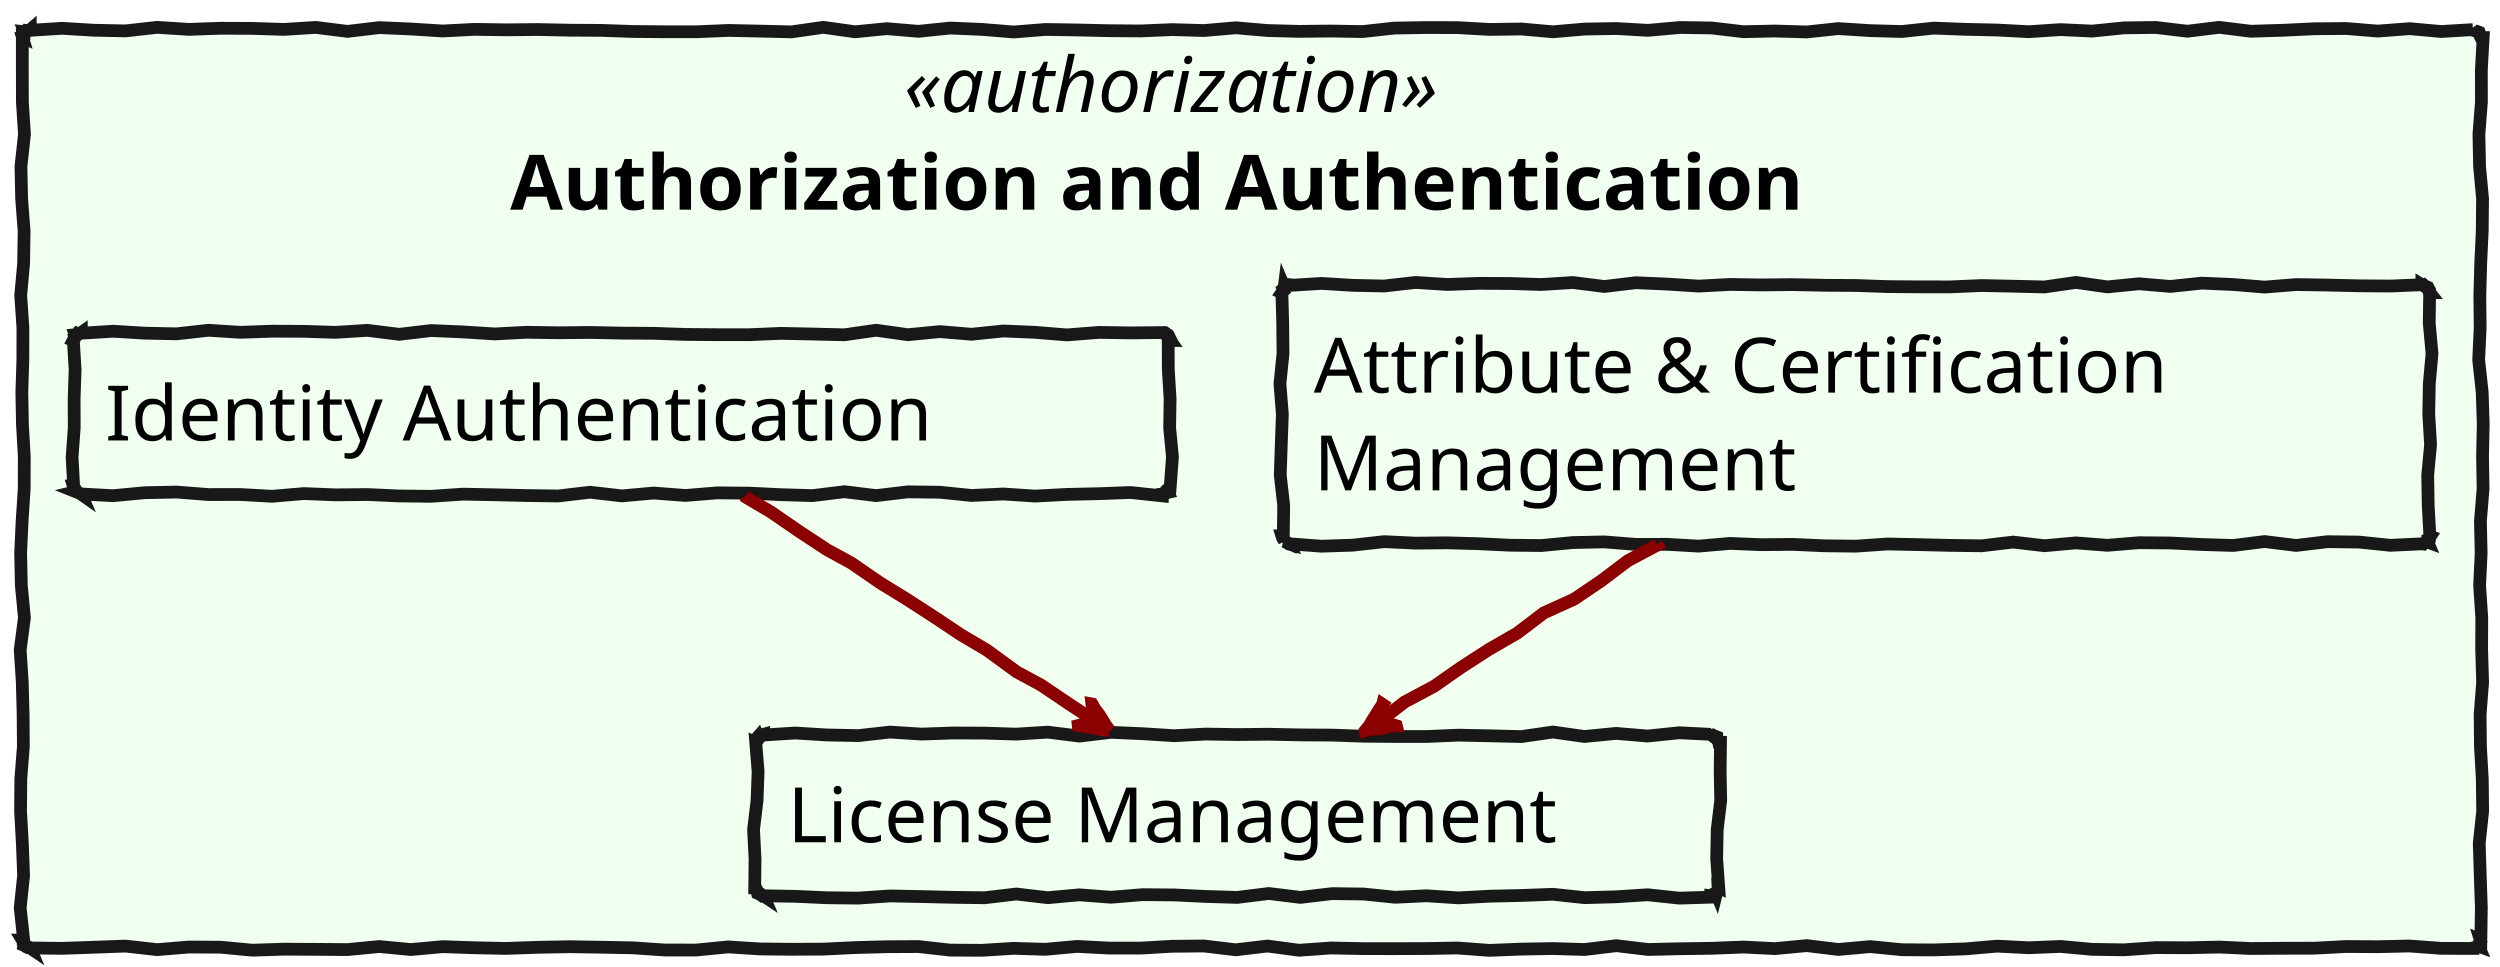
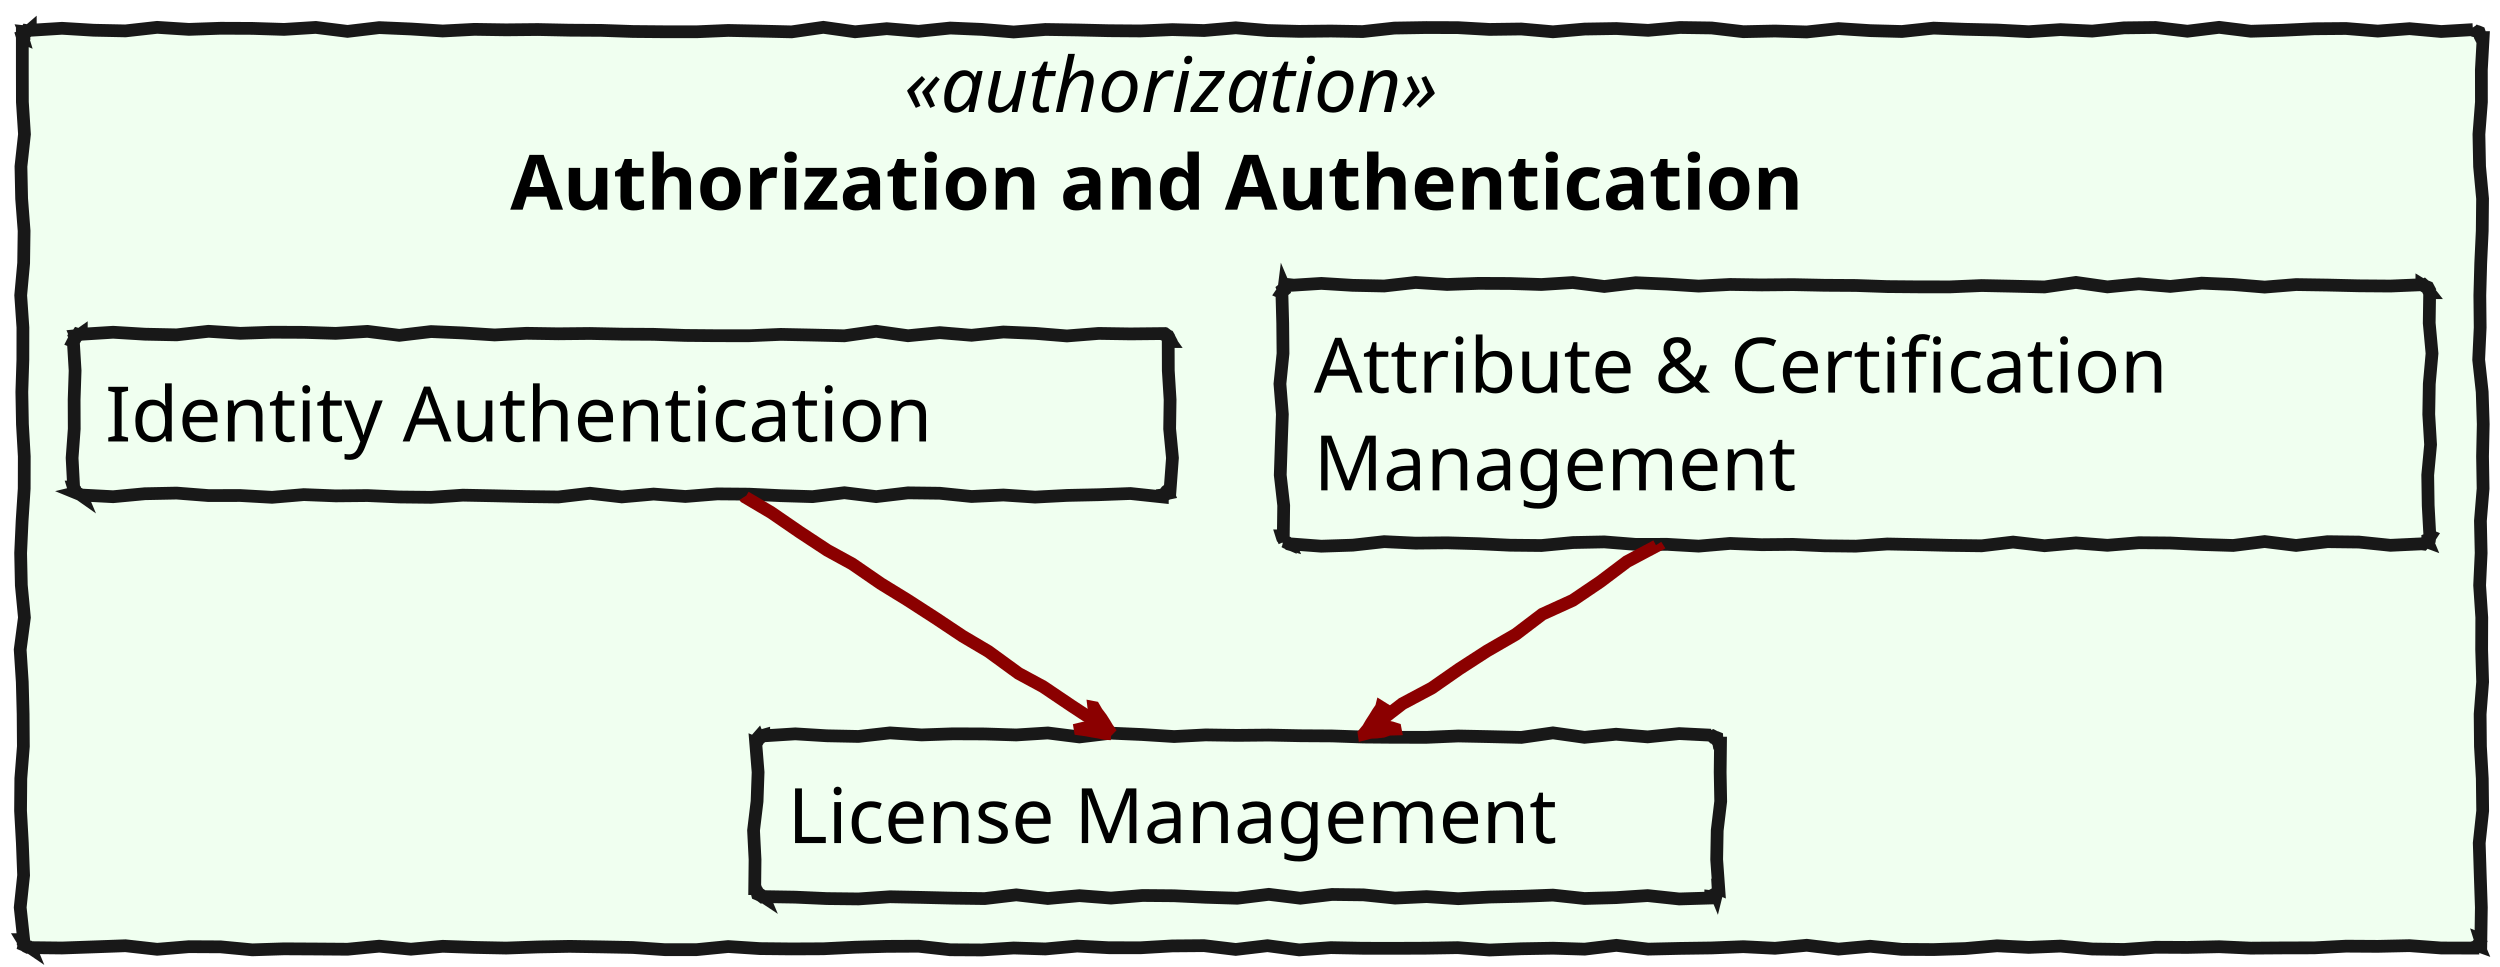
<svg xmlns="http://www.w3.org/2000/svg" contentStyleType="text/css" height="303px" preserveAspectRatio="none" style="width:784px;height:303px;background:#FFFFFF;" version="1.1" viewBox="0 0 784 303" width="784px" zoomAndPan="magnify">
  <defs />
  <g>
    <g id="cluster_auths">
-       <polygon fill="#F0FFF0" points="9.5,9.289,9.5,9.499,19.448,8.875,29.396,9.482,39.344,9.689,49.292,8.576,59.24,9.211,69.188,8.863,79.136,8.905,89.084,9.221,99.032,8.598,108.981,9.843,118.929,8.659,128.877,9.091,138.825,9.721,148.773,9.203,158.721,9.357,168.669,9.257,178.617,9.467,188.565,9.528,198.513,9.875,208.461,9.96,218.409,9.968,228.357,9.544,238.305,9.752,248.253,9.991,258.201,8.568,268.149,9.967,278.097,8.992,288.046,9.823,297.993,8.794,307.942,9.22,317.89,10.031,327.838,9.24,337.786,9.394,347.734,9.628,357.682,9.705,367.63,9.285,377.578,9.576,387.526,8.716,397.474,9.573,407.422,9.837,417.37,9.733,427.318,9.902,437.266,8.806,447.214,8.637,457.162,8.668,467.11,9.23,477.058,9.092,487.007,9.97,496.954,9.114,506.903,8.946,516.851,9.517,526.799,8.622,536.747,8.77,546.695,9.938,556.643,9.725,566.591,10.023,576.539,8.967,586.487,9.608,596.435,9.879,606.383,8.816,616.331,9.193,626.279,9.415,636.227,9.941,646.175,9.285,656.123,9.752,666.071,8.735,676.019,8.612,685.967,9.793,695.916,8.572,705.864,9.798,715.812,9.496,725.76,9.021,735.708,8.935,745.656,9.748,755.604,8.99,765.552,9.881,775.5,9.289,775.429,9.119,775.932,9.626,776.269,9.731,776.592,9.804,776.92,9.889,777.268,10.021,777.491,10.114,777.603,10.453,777.613,10.75,777.79,11.116,777.813,11.419,778,11.789,778.716,11.789,778.155,21.896,778.173,32.003,777.392,42.11,777.595,52.218,778.531,62.325,778.43,72.432,777.957,82.539,777.678,92.646,777.781,102.753,777.314,112.86,778.415,122.968,778.74,133.075,778.526,143.182,778.695,153.289,777.863,163.396,778.087,173.503,777.612,183.61,778.284,193.718,778.247,203.825,778.552,213.932,777.77,224.039,777.866,234.146,778.443,244.253,778.567,254.36,777.487,264.467,777.806,274.575,778.149,284.682,778,294.789,777.812,294.711,777.962,295.188,777.787,295.529,777.53,295.837,777.458,296.221,777.268,296.557,777.361,296.781,776.874,296.607,776.601,296.947,776.244,297.084,775.868,297.178,775.5,297.289,775.5,297.43,765.552,297.402,755.604,296.665,745.656,296.888,735.708,296.827,725.76,297.353,715.812,297.377,705.864,297.451,695.916,296.998,685.967,297.221,676.019,297.169,666.071,297.866,656.123,297.716,646.175,296.803,636.227,297.216,626.279,296.712,616.331,297.577,606.383,297.897,596.435,297.834,586.487,296.853,576.539,297.753,566.591,296.546,556.643,297.489,546.695,296.99,536.747,297.386,526.799,297.529,516.851,297.761,506.903,296.569,496.954,297.764,487.007,297.467,477.058,297.644,467.11,298.037,457.162,297.294,447.214,297.464,437.266,297.502,427.318,297.486,417.37,297.288,407.422,298,397.474,296.679,387.526,297.854,377.578,296.665,367.63,296.749,357.682,297.329,347.734,297.317,337.786,296.796,327.838,297.703,317.89,297.398,307.942,298.016,297.993,297.956,288.046,296.841,278.097,296.891,268.149,297.16,258.201,297.644,248.253,297.692,238.305,297.59,228.357,296.947,218.409,297.925,208.461,297.923,198.513,297.242,188.565,297.05,178.617,296.888,168.669,297.074,158.721,297.426,148.773,297.221,138.825,296.871,128.877,297.776,118.929,296.83,108.981,297.791,99.032,297.716,89.084,297.661,79.136,297.981,69.188,297.043,59.24,296.988,49.292,297.808,39.344,296.692,29.396,297.055,19.448,297.404,9.5,297.289,9.509,297.31,9.101,297.032,8.787,296.983,8.534,297.079,8.168,296.903,7.732,296.557,7.549,296.481,7.61,296.213,7.281,295.784,7.285,295.493,7.237,295.18,7,294.789,7.42,294.789,6.335,284.682,7.401,274.575,7.008,264.467,6.445,254.36,6.529,244.253,7.327,234.146,7.25,224.039,6.984,213.932,6.328,203.825,7.658,193.718,6.688,183.61,6.472,173.503,6.933,163.396,7.59,153.289,7.615,143.182,7.035,133.075,6.849,122.968,7.17,112.86,7.186,102.753,6.492,92.646,7.414,82.539,7.559,72.432,6.784,62.325,6.571,52.218,7.675,42.11,7.021,32.003,7,21.896,7,11.789,7.092,11.827,6.948,11.353,7.456,11.149,7.435,10.726,7.792,10.46,7.732,10.021,7.705,9.955,8.138,10.001,8.383,9.592,8.824,9.657,9.195,9.552,9.5,9.289" style="stroke:#181818;stroke-width:4.0;" />
+       <polygon fill="#F0FFF0" points="9.5,9.289,9.5,9.499,19.448,8.875,29.396,9.482,39.344,9.689,49.292,8.576,59.24,9.211,69.188,8.863,79.136,8.905,89.084,9.221,99.032,8.598,108.981,9.843,118.929,8.659,128.877,9.091,138.825,9.721,148.773,9.203,158.721,9.357,168.669,9.257,178.617,9.467,188.565,9.528,198.513,9.875,208.461,9.96,218.409,9.968,228.357,9.544,238.305,9.752,248.253,9.991,258.201,8.568,268.149,9.967,278.097,8.992,288.046,9.823,297.993,8.794,307.942,9.22,317.89,10.031,327.838,9.24,337.786,9.394,347.734,9.628,357.682,9.705,367.63,9.285,377.578,9.576,387.526,8.716,397.474,9.573,407.422,9.837,417.37,9.733,427.318,9.902,437.266,8.806,447.214,8.637,457.162,8.668,467.11,9.23,477.058,9.092,487.007,9.97,496.954,9.114,506.903,8.946,516.851,9.517,526.799,8.622,536.747,8.77,546.695,9.938,556.643,9.725,566.591,10.023,576.539,8.967,586.487,9.608,596.435,9.879,606.383,8.816,616.331,9.193,626.279,9.415,636.227,9.941,646.175,9.285,656.123,9.752,666.071,8.735,676.019,8.612,685.967,9.793,695.916,8.572,705.864,9.798,715.812,9.496,725.76,9.021,735.708,8.935,745.656,9.748,755.604,8.99,765.552,9.881,775.5,9.289,775.429,9.119,775.932,9.626,776.269,9.731,776.592,9.804,776.92,9.889,777.268,10.021,777.491,10.114,777.603,10.453,777.613,10.75,777.79,11.116,777.813,11.419,778,11.789,778.716,11.789,778.155,21.892,778.173,31.995,777.392,42.099,777.595,52.202,778.531,62.305,778.43,72.408,777.957,82.511,777.678,92.615,777.781,102.718,777.314,112.821,778.415,122.924,778.74,133.028,778.526,143.131,778.695,153.234,777.863,163.337,778.087,173.44,777.612,183.544,778.284,193.647,778.247,203.75,778.552,213.853,777.77,223.956,777.866,234.06,778.443,244.163,778.567,254.266,777.487,264.369,777.806,274.473,778.149,284.576,778,294.679,777.812,294.601,777.962,295.078,777.787,295.419,777.53,295.727,777.458,296.111,777.268,296.447,777.361,296.671,776.874,296.497,776.601,296.837,776.244,296.974,775.868,297.068,775.5,297.179,775.5,297.32,765.552,297.292,755.604,296.555,745.656,296.778,735.708,296.717,725.76,297.243,715.812,297.267,705.864,297.341,695.916,296.888,685.967,297.111,676.019,297.059,666.071,297.756,656.123,297.606,646.175,296.693,636.227,297.106,626.279,296.602,616.331,297.467,606.383,297.787,596.435,297.724,586.487,296.743,576.539,297.643,566.591,296.436,556.643,297.379,546.695,296.88,536.747,297.276,526.799,297.419,516.851,297.651,506.903,296.459,496.954,297.654,487.007,297.357,477.058,297.534,467.11,297.927,457.162,297.184,447.214,297.354,437.266,297.392,427.318,297.376,417.37,297.178,407.422,297.89,397.474,296.569,387.526,297.744,377.578,296.555,367.63,296.639,357.682,297.219,347.734,297.207,337.786,296.686,327.838,297.593,317.89,297.288,307.942,297.906,297.993,297.846,288.046,296.731,278.097,296.781,268.149,297.05,258.201,297.534,248.253,297.582,238.305,297.48,228.357,296.837,218.409,297.815,208.461,297.813,198.513,297.132,188.565,296.94,178.617,296.778,168.669,296.964,158.721,297.316,148.773,297.111,138.825,296.761,128.877,297.666,118.929,296.72,108.981,297.681,99.032,297.606,89.084,297.551,79.136,297.871,69.188,296.933,59.24,296.878,49.292,297.698,39.344,296.582,29.396,296.945,19.448,297.294,9.5,297.179,9.509,297.2,9.101,296.922,8.787,296.873,8.534,296.969,8.168,296.793,7.732,296.447,7.549,296.371,7.61,296.103,7.281,295.674,7.285,295.383,7.237,295.07,7,294.679,7.42,294.679,6.335,284.576,7.401,274.473,7.008,264.369,6.445,254.266,6.529,244.163,7.327,234.06,7.25,223.956,6.984,213.853,6.328,203.75,7.658,193.647,6.688,183.544,6.472,173.44,6.933,163.337,7.59,153.234,7.615,143.131,7.035,133.028,6.849,122.924,7.17,112.821,7.186,102.718,6.492,92.615,7.414,82.511,7.559,72.408,6.784,62.305,6.571,52.202,7.675,42.099,7.021,31.995,7,21.892,7,11.789,7.092,11.827,6.948,11.353,7.456,11.149,7.435,10.726,7.792,10.46,7.732,10.021,7.705,9.955,8.138,10.001,8.383,9.592,8.824,9.657,9.195,9.552,9.5,9.289" style="stroke:#181818;stroke-width:4.0;" />
      <text fill="#000000" font-family="Chalkduster" font-size="24" font-style="italic" lengthAdjust="spacing" textLength="218" x="283.5" y="35.13">«authorization»</text>
      <text fill="#000000" font-family="Chalkduster" font-size="24" font-weight="bold" lengthAdjust="spacing" textLength="465" x="160" y="65.76">Authorization and Authentication</text>
    </g>
    <g id="elem_lic">
-       <polygon fill="none" points="239.5,230.289,239.5,230.499,249.4,229.875,259.3,230.482,269.2,230.689,279.1,229.576,289,230.211,298.9,229.863,308.8,229.905,318.7,230.221,328.6,229.598,338.5,230.843,348.4,229.659,358.3,230.091,368.2,230.721,378.1,230.203,388,230.357,397.9,230.257,407.8,230.468,417.7,230.528,427.6,230.875,437.5,230.96,447.4,230.968,457.3,230.544,467.2,230.752,477.1,230.991,487,229.568,496.9,230.968,506.8,229.992,516.7,230.823,526.6,229.794,536.5,230.289,536.491,230.268,536.948,230.664,537.201,230.567,537.574,230.761,537.957,230.979,538.268,231.021,538.396,231.074,538.413,231.374,538.649,231.765,538.531,232.009,538.941,232.472,539,232.789,539.548,232.789,539.444,241.915,539.613,251.041,538.517,260.167,538.348,269.293,539,278.419,538.809,278.339,538.835,278.765,538.647,279.101,538.77,279.566,538.36,279.811,538.268,280.187,538.224,280.081,537.943,280.403,537.476,280.274,537.141,280.466,536.936,280.972,536.5,280.919,536.5,281.354,526.6,281.653,516.7,280.597,506.8,281.238,496.9,281.509,487,280.446,477.1,280.823,467.2,281.045,457.3,281.57,447.4,280.915,437.5,281.381,427.6,280.365,417.7,280.241,407.8,281.422,397.9,280.202,388,281.428,378.1,281.125,368.2,280.651,358.3,280.565,348.4,281.377,338.5,280.62,328.6,281.511,318.7,280.366,308.8,281.536,298.9,281.403,289,281.164,279.1,280.966,269.2,281.645,259.3,281.532,249.4,281.088,239.5,280.919,239.534,281.001,239.13,280.732,238.884,280.846,238.459,280.527,238.108,280.386,237.732,280.187,237.545,280.109,237.461,279.781,237.603,279.547,237.425,279.181,237.133,278.767,237,278.419,236.678,278.419,236.781,269.293,236.314,260.167,237.415,251.041,237.74,241.915,237,232.789,237.162,232.856,237.361,232.524,237.251,232.064,237.466,231.739,237.466,231.325,237.732,231.021,237.768,231.109,238.117,230.951,238.51,230.898,238.764,230.511,239.129,230.394,239.5,230.289" style="stroke:#181818;stroke-width:4.0;" />
-       <text fill="#000000" font-family="Chalkduster" font-size="24" lengthAdjust="spacing" textLength="282" x="247" y="264.13">License Management</text>
+       <polygon fill="none" points="239.5,230.549,239.5,230.759,249.4,230.135,259.3,230.742,269.2,230.949,279.1,229.836,289,230.471,298.9,230.123,308.8,230.166,318.7,230.481,328.6,229.858,338.5,231.103,348.4,229.919,358.3,230.351,368.2,230.981,378.1,230.463,388,230.617,397.9,230.517,407.8,230.727,417.7,230.788,427.6,231.135,437.5,231.22,447.4,231.228,457.3,230.804,467.2,231.012,477.1,231.251,487,229.828,496.9,231.227,506.8,230.252,516.7,231.083,526.6,230.054,536.5,230.549,536.491,230.528,536.948,230.924,537.201,230.827,537.574,231.021,537.957,231.239,538.268,231.281,538.396,231.334,538.413,231.634,538.649,232.025,538.531,232.269,538.941,232.732,539,233.049,539.548,233.049,539.444,242.175,539.613,251.301,538.517,260.427,538.348,269.553,539,278.679,538.809,278.599,538.835,279.025,538.647,279.361,538.77,279.826,538.36,280.071,538.268,280.447,538.224,280.341,537.943,280.663,537.476,280.534,537.141,280.726,536.936,281.232,536.5,281.179,536.5,281.615,526.6,281.913,516.7,280.857,506.8,281.498,496.9,281.769,487,280.706,477.1,281.083,467.2,281.305,457.3,281.83,447.4,281.175,437.5,281.641,427.6,280.625,417.7,280.502,407.8,281.682,397.9,280.462,388,281.688,378.1,281.385,368.2,280.911,358.3,280.825,348.4,281.637,338.5,280.88,328.6,281.771,318.7,280.626,308.8,281.796,298.9,281.663,289,281.424,279.1,281.226,269.2,281.905,259.3,281.792,249.4,281.348,239.5,281.179,239.534,281.261,239.13,280.992,238.884,281.106,238.459,280.787,238.108,280.646,237.732,280.447,237.545,280.369,237.461,280.041,237.603,279.807,237.425,279.441,237.133,279.027,237,278.679,236.678,278.679,236.781,269.553,236.314,260.427,237.415,251.301,237.74,242.175,237,233.049,237.162,233.116,237.361,232.784,237.251,232.324,237.466,231.999,237.466,231.585,237.732,231.281,237.768,231.369,238.117,231.211,238.51,231.158,238.764,230.771,239.129,230.654,239.5,230.549" style="stroke:#181818;stroke-width:4.0;" />
+       <text fill="#000000" font-family="Chalkduster" font-size="24" lengthAdjust="spacing" textLength="282" x="247" y="264.39">License Management</text>
    </g>
    <g id="elem_att">
      <polygon fill="none" points="404.5,89.289,404.5,89.499,414.361,88.875,424.222,89.482,434.083,89.689,443.944,88.576,453.806,89.211,463.667,88.862,473.528,88.906,483.389,89.221,493.25,88.598,503.111,89.843,512.972,88.659,522.833,89.091,532.694,89.721,542.556,89.203,552.417,89.357,562.278,89.257,572.139,89.468,582,89.528,591.861,89.875,601.722,89.96,611.583,89.968,621.444,89.544,631.306,89.752,641.167,89.991,651.028,88.568,660.889,89.968,670.75,88.992,680.611,89.823,690.472,88.794,700.333,89.221,710.194,90.031,720.056,89.24,729.917,89.394,739.778,89.628,749.639,89.705,759.5,89.289,759.5,89.288,759.89,89.524,760.134,89.406,760.597,89.816,760.984,90.044,761.268,90.021,761.405,90.078,761.603,90.453,761.412,90.667,761.506,90.999,761.662,91.356,762,91.789,761.941,91.789,761.803,101.321,762.681,110.854,761.825,120.386,761.657,129.919,762.228,139.451,761.333,148.984,761.481,158.516,762,168.049,762.2,168.131,761.988,168.458,761.933,168.849,761.462,169.068,761.513,169.504,761.268,169.816,761.343,169.998,760.854,169.817,760.548,170.08,760.223,170.294,759.937,170.603,759.5,170.549,759.5,170.544,749.639,171.011,739.778,169.995,729.917,169.871,720.056,171.052,710.194,169.832,700.333,171.058,690.472,170.755,680.611,170.281,670.75,170.195,660.889,171.007,651.028,170.249,641.167,171.141,631.306,169.996,621.444,171.166,611.583,171.033,601.722,170.794,591.861,170.596,582,171.275,572.139,171.162,562.278,170.718,552.417,170.817,542.556,170.418,532.694,171.265,522.833,170.703,512.972,170.721,503.111,169.94,493.25,170.143,483.389,171.079,473.528,170.978,463.667,170.506,453.806,170.226,443.944,170.33,434.083,169.862,424.222,170.963,414.361,171.288,404.5,170.549,404.567,170.711,404.235,170.616,403.776,170.214,403.45,170.136,403.036,169.844,402.732,169.816,402.82,169.853,402.662,169.494,402.61,169.18,402.222,168.726,402.105,168.385,402,168.049,402.443,168.049,402.567,158.516,401.488,148.984,401.806,139.451,402.149,129.919,401.389,120.386,402.353,110.854,402.258,101.321,402,91.789,401.969,91.776,402.19,91.454,402.517,91.175,402.343,90.688,402.683,90.415,402.732,90.021,402.769,90.109,403.101,89.91,403.457,89.772,403.807,89.617,404.067,89.243,404.5,89.289" style="stroke:#181818;stroke-width:4.0;" />
      <text fill="#000000" font-family="Chalkduster" font-size="24" lengthAdjust="spacing" textLength="340" x="412" y="123.13">Attribute &amp; Certification</text>
      <text fill="#000000" font-family="Chalkduster" font-size="24" lengthAdjust="spacing" textLength="171" x="412" y="153.76">Management</text>
    </g>
    <g id="elem_id">
-       <polygon fill="none" points="25.5,104.289,25.5,104.499,35.471,103.875,45.441,104.482,55.412,104.689,65.382,103.576,75.353,104.211,85.323,103.862,95.294,103.906,105.265,104.221,115.235,103.598,125.206,104.843,135.177,103.659,145.147,104.091,155.118,104.721,165.088,104.203,175.059,104.357,185.029,104.257,195,104.468,204.971,104.528,214.941,104.875,224.912,104.96,234.882,104.968,244.853,104.544,254.823,104.752,264.794,104.991,274.765,103.568,284.735,104.968,294.706,103.992,304.676,104.823,314.647,103.794,324.618,104.221,334.588,105.031,344.559,104.24,354.529,104.394,364.5,104.289,364.543,104.393,364.907,104.564,365.207,104.581,365.597,104.817,365.841,104.698,366.268,105.021,366.355,105.058,366.583,105.445,366.698,105.785,366.896,106.16,366.705,106.374,367,106.789,366.348,106.789,366.379,115.915,366.941,125.041,366.803,134.167,367.681,143.293,367,152.419,366.946,152.397,366.748,152.729,366.777,153.155,366.355,153.394,366.254,153.767,366.268,154.187,366.351,154.386,365.97,154.467,365.654,154.706,365.166,154.527,364.894,154.871,364.5,154.919,364.5,155.509,354.529,154.446,344.559,154.823,334.588,155.045,324.618,155.571,314.647,154.915,304.676,155.381,294.706,154.365,284.735,154.242,274.765,155.422,264.794,154.202,254.823,155.428,244.853,155.125,234.882,154.651,224.912,154.565,214.941,155.377,204.971,154.619,195,155.511,185.029,154.366,175.059,155.536,165.088,155.403,155.118,155.164,145.147,154.966,135.177,155.645,125.206,155.532,115.235,155.088,105.265,155.187,95.294,154.788,85.323,155.635,75.353,155.074,65.382,155.091,55.412,154.31,45.441,154.514,35.471,155.45,25.5,154.919,25.555,155.051,25.141,154.759,24.752,154.527,24.411,154.412,23.998,154.122,23.732,154.187,23.86,154.239,23.814,153.927,23.601,153.547,23.507,153.214,23.104,152.755,23,152.419,23.087,152.419,22.612,143.293,23.284,134.167,23.247,125.041,23.552,115.915,23,106.789,22.929,106.76,23.105,106.418,23.43,106.138,23.614,105.801,23.428,105.309,23.732,105.021,23.707,104.962,24.105,104.921,24.361,104.54,24.838,104.691,25.179,104.515,25.5,104.289" style="stroke:#181818;stroke-width:4.0;" />
-       <text fill="#000000" font-family="Chalkduster" font-size="24" lengthAdjust="spacing" textLength="324" x="33" y="138.13">Identity Authentication</text>
+       <polygon fill="none" points="25.5,104.609,25.5,104.819,35.471,104.195,45.441,104.802,55.412,105.009,65.382,103.896,75.353,104.531,85.323,104.183,95.294,104.225,105.265,104.541,115.235,103.918,125.206,105.163,135.177,103.979,145.147,104.411,155.118,105.041,165.088,104.523,175.059,104.677,185.029,104.577,195,104.787,204.971,104.848,214.941,105.195,224.912,105.28,234.882,105.288,244.853,104.864,254.823,105.073,264.794,105.311,274.765,103.888,284.735,105.287,294.706,104.312,304.676,105.143,314.647,104.114,324.618,104.54,334.588,105.351,344.559,104.56,354.529,104.714,364.5,104.609,364.543,104.713,364.907,104.884,365.207,104.901,365.597,105.137,365.841,105.019,366.268,105.341,366.355,105.377,366.583,105.765,366.698,106.105,366.896,106.48,366.705,106.694,367,107.109,366.348,107.109,366.379,116.235,366.941,125.361,366.803,134.487,367.681,143.613,367,152.739,366.946,152.716,366.748,153.049,366.777,153.475,366.355,153.714,366.254,154.087,366.268,154.507,366.351,154.706,365.97,154.787,365.654,155.026,365.166,154.847,364.894,155.191,364.5,155.239,364.5,155.829,354.529,154.766,344.559,155.143,334.588,155.365,324.618,155.891,314.647,155.235,304.676,155.701,294.706,154.685,284.735,154.561,274.765,155.742,264.794,154.522,254.823,155.748,244.853,155.445,234.882,154.971,224.912,154.885,214.941,155.697,204.971,154.94,195,155.831,185.029,154.686,175.059,155.856,165.088,155.723,155.118,155.484,145.147,155.286,135.177,155.965,125.206,155.852,115.235,155.408,105.265,155.507,95.294,155.108,85.323,155.955,75.353,155.394,65.382,155.411,55.412,154.63,45.441,154.834,35.471,155.769,25.5,155.239,25.555,155.371,25.141,155.079,24.752,154.847,24.411,154.732,23.998,154.442,23.732,154.507,23.86,154.56,23.814,154.247,23.601,153.867,23.507,153.535,23.104,153.075,23,152.739,23.087,152.739,22.612,143.613,23.284,134.487,23.247,125.361,23.552,116.235,23,107.109,22.929,107.08,23.105,106.738,23.43,106.458,23.614,106.121,23.428,105.629,23.732,105.341,23.707,105.281,24.105,105.241,24.361,104.86,24.838,105.011,25.179,104.835,25.5,104.609" style="stroke:#181818;stroke-width:4.0;" />
+       <text fill="#000000" font-family="Chalkduster" font-size="24" lengthAdjust="spacing" textLength="324" x="33" y="138.45">Identity Authentication</text>
    </g>
    <g id="link_id_lic">
-       <path d="M233.59,155.589 L233.742,155.825 L241.778,160.576 L250.702,166.709 L259.337,172.392 L267.021,176.595 L275.965,182.76 L284.2,187.82 L292.717,193.32 L301.43,199.125 L309.467,203.877 L318.851,210.725 L326.483,214.849 L335.281,220.786 L343.91,226.459 " fill="none" style="stroke:#8B0000;stroke-width:4.0;" />
-       <polygon fill="#8B0000" points="347.87,229.009,347.928,229.048,346.671,227.288,345.756,225.755,344.729,224.148,343.335,222.299,342.45,220.786,342.424,220.78,342.553,221.861,342.809,222.969,343.154,224.096,343.193,225.157,343.66,226.312,343.699,226.492,342.51,226.349,341.435,226.731,340.375,227.178,339.233,227.252,338.134,227.522,338.137,227.544,340.08,227.809,342.037,228.175,343.988,228.493,345.952,228.905,347.87,229.009" style="stroke:#8B0000;stroke-width:4.0;" />
+       <path d="M233.59,155.699 L233.741,155.935 L241.835,160.72 L250.815,166.888 L259.507,172.606 L267.248,176.843 L276.249,183.042 L284.541,188.137 L293.115,193.672 L301.885,199.512 L309.98,204.299 L319.42,211.182 L327.11,215.339 L335.964,221.311 L344.65,227.019 " fill="none" style="stroke:#8B0000;stroke-width:4.0;" />
+       <polygon fill="#8B0000" points="348.47,230.119,348.529,230.157,347.273,228.397,346.361,226.862,345.337,225.253,343.945,223.403,343.062,221.887,343.037,221.882,343.164,222.963,343.418,224.071,343.761,225.199,343.799,226.261,344.264,227.415,344.303,227.595,343.114,227.45,342.039,227.831,340.978,228.277,339.836,228.349,338.736,228.617,338.74,228.639,340.682,228.907,342.639,229.276,344.589,229.597,346.553,230.012,348.47,230.119" style="stroke:#8B0000;stroke-width:4.0;" />
    </g>
    <g id="link_att_lic">
-       <path d="M519.55,170.709 L519.701,170.945 L510.526,175.821 L502.235,182.08 L493.656,187.889 L484.13,192.215 L475.859,198.507 L466.882,203.692 L458.186,209.317 L449.685,215.248 L440.511,220.125 L432.28,226.479 " fill="none" style="stroke:#8B0000;stroke-width:4.0;" />
-       <polygon fill="#8B0000" points="428.16,229.119,428.171,229.188,430.086,228.685,432.064,228.588,434.022,228.358,435.913,227.694,437.896,227.632,437.89,227.607,436.76,227.251,435.658,227.023,434.576,226.883,433.426,226.439,432.37,226.422,432.55,226.461,432.407,225.272,432.79,224.197,433.237,223.137,433.31,221.995,433.58,220.896,433.599,220.908,432.487,222.535,431.462,224.218,430.395,225.874,429.407,227.582,428.16,229.119" style="stroke:#8B0000;stroke-width:4.0;" />
+       <path d="M519.28,170.989 L519.431,171.225 L510.207,176.13 L501.867,182.42 L493.239,188.259 L483.664,192.615 L475.344,198.937 L466.318,204.152 L457.573,209.807 L449.023,215.768 L439.8,220.675 L431.52,227.059 " fill="none" style="stroke:#8B0000;stroke-width:4.0;" />
+       <polygon fill="#8B0000" points="427.78,230.089,427.79,230.158,429.707,229.66,431.685,229.567,433.644,229.343,435.536,228.683,437.519,228.625,437.514,228.6,436.384,228.242,435.283,228.011,434.201,227.869,433.051,227.422,431.997,227.402,432.177,227.442,432.036,226.252,432.422,225.178,432.871,224.119,432.947,222.977,433.22,221.879,433.239,221.891,432.123,223.515,431.094,225.196,430.022,226.849,429.031,228.555,427.78,230.089" style="stroke:#8B0000;stroke-width:4.0;" />
    </g>
  </g>
</svg>
